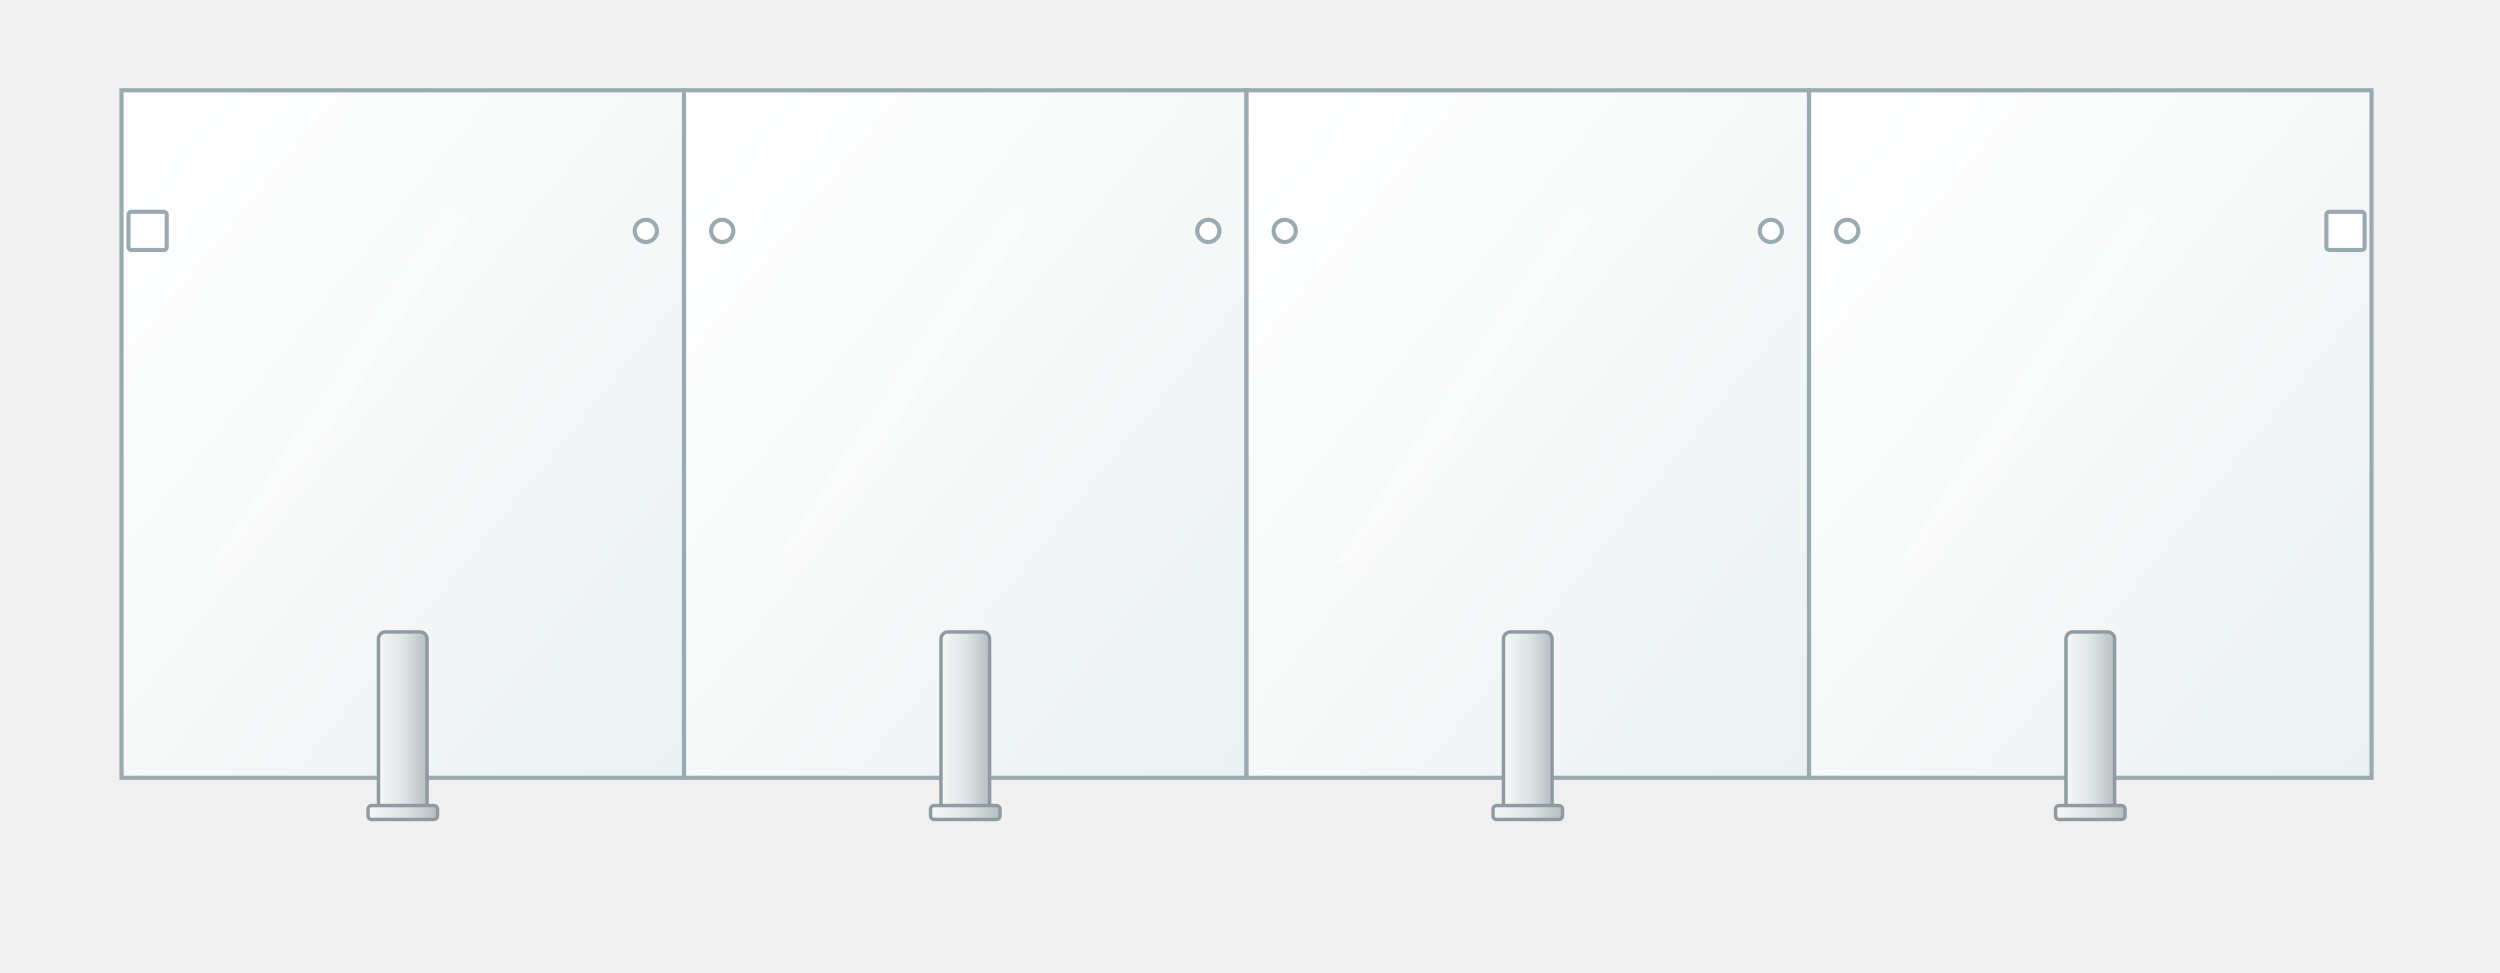
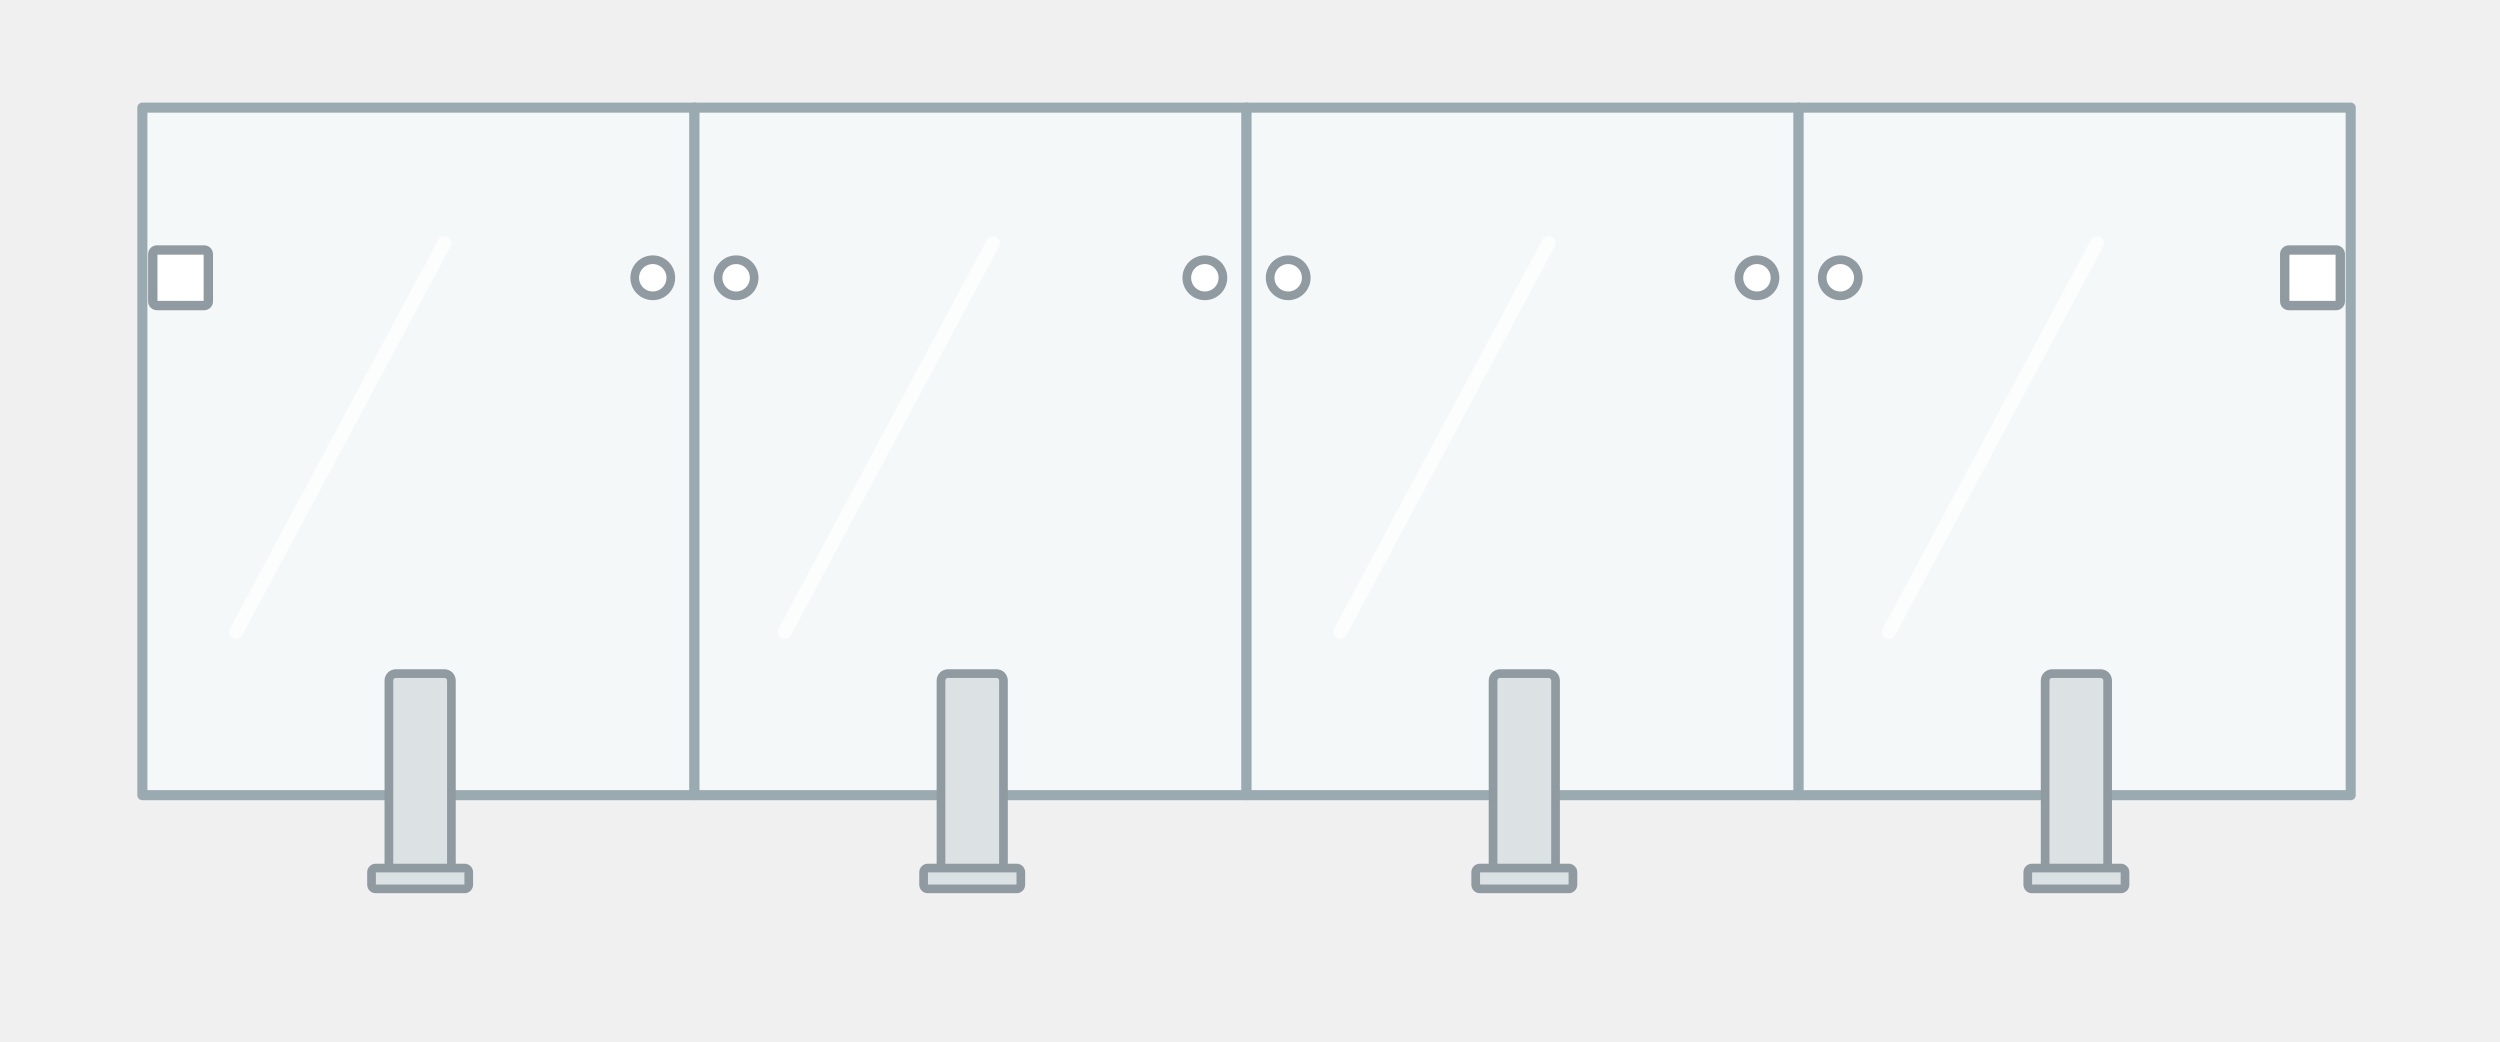
- <svg xmlns="http://www.w3.org/2000/svg" width="720" height="280" viewBox="0 0 720 280" role="img" aria-labelledby="title desc">
-   <defs>
-     <linearGradient id="glass" x1="0" y1="0" x2="1" y2="1">
-       <stop offset="0" stop-color="#FFFFFF" />
-       <stop offset=".55" stop-color="#F6F8F8" />
-       <stop offset="1" stop-color="#EAF1F3" />
-     </linearGradient>
-     <linearGradient id="metal" x1="0" y1="0" x2="1" y2="0">
-       <stop offset="0" stop-color="#F6F8F8" />
-       <stop offset=".55" stop-color="#DCE2E4" />
-       <stop offset="1" stop-color="#B6BEC1" />
-     </linearGradient>
-   </defs>
-   <g fill="url(#glass)" stroke="#9AAAB1" stroke-width="1.2">
-     <rect x="35" y="26" width="162" height="198" />
-     <rect x="197" y="26" width="162" height="198" />
-     <rect x="359" y="26" width="162" height="198" />
-     <rect x="521" y="26" width="162" height="198" />
+ <svg xmlns="http://www.w3.org/2000/svg" viewBox="0 0 360 150" width="360" height="150" role="img" aria-labelledby="title desc">
+   <g fill="#F5F8F9" stroke="#9AAAB1" stroke-width="1.45" stroke-linejoin="round">
+     <rect x="20.5" y="15.5" width="79.5" height="99" />
+     <rect x="100" y="15.5" width="79.5" height="99" />
+     <rect x="179.5" y="15.5" width="79.5" height="99" />
+     <rect x="259" y="15.5" width="79.5" height="99" />
  </g>
-   <g stroke="#FFFFFF" stroke-width="8" opacity=".23" fill="none">
-     <path d="M64 164 l68 -104 M226 164 l68 -104 M388 164 l68 -104 M550 164 l68 -104" />
+   <g stroke="#FFFFFF" stroke-width="2" opacity=".72" stroke-linecap="round">
+     <path d="M34 91 L64 35 M113 91 L143 35 M193 91 L223 35 M272 91 L302 35" />
  </g>
-   <g fill="#FFFFFF" stroke="#9AAAB1" stroke-width="1.2">
-     <rect x="37" y="61" width="11" height="11" rx=".8" />
-     <rect x="670" y="61" width="11" height="11" rx=".8" />
-     <circle cx="186" cy="66.5" r="3.2" />
-     <circle cx="208" cy="66.5" r="3.2" />
-     <circle cx="348" cy="66.5" r="3.2" />
-     <circle cx="370" cy="66.5" r="3.2" />
-     <circle cx="510" cy="66.5" r="3.2" />
-     <circle cx="532" cy="66.5" r="3.2" />
+   <g fill="#FFFFFF" stroke="#8F9AA1" stroke-width="1.35">
+     <rect x="22" y="36" width="8" height="8" rx=".6" />
+     <rect x="329" y="36" width="8" height="8" rx=".6" />
  </g>
-   <g fill="url(#metal)" stroke="#8F9AA1" stroke-width="1">
-     <rect x="109" y="182" width="14" height="52" rx="2" />
-     <rect x="106" y="232" width="20" height="4" rx="1" />
-     <rect x="271" y="182" width="14" height="52" rx="2" />
-     <rect x="268" y="232" width="20" height="4" rx="1" />
-     <rect x="433" y="182" width="14" height="52" rx="2" />
-     <rect x="430" y="232" width="20" height="4" rx="1" />
-     <rect x="595" y="182" width="14" height="52" rx="2" />
-     <rect x="592" y="232" width="20" height="4" rx="1" />
+   <g fill="#FFFFFF" stroke="#8F9AA1" stroke-width="1.25">
+     <circle cx="94" cy="40" r="2.6" />
+     <circle cx="106" cy="40" r="2.6" />
+     <circle cx="173.5" cy="40" r="2.6" />
+     <circle cx="185.5" cy="40" r="2.6" />
+     <circle cx="253" cy="40" r="2.6" />
+     <circle cx="265" cy="40" r="2.6" />
+   </g>
+   <g fill="#DCE2E4" stroke="#8F9AA1" stroke-width="1.25" stroke-linejoin="round">
+     <rect x="56" y="97" width="9" height="29" rx="1" />
+     <rect x="135.5" y="97" width="9" height="29" rx="1" />
+     <rect x="215" y="97" width="9" height="29" rx="1" />
+     <rect x="294.5" y="97" width="9" height="29" rx="1" />
+     <rect x="53.5" y="125" width="14" height="3" rx=".6" />
+     <rect x="133" y="125" width="14" height="3" rx=".6" />
+     <rect x="212.5" y="125" width="14" height="3" rx=".6" />
+     <rect x="292" y="125" width="14" height="3" rx=".6" />
  </g>
</svg>
